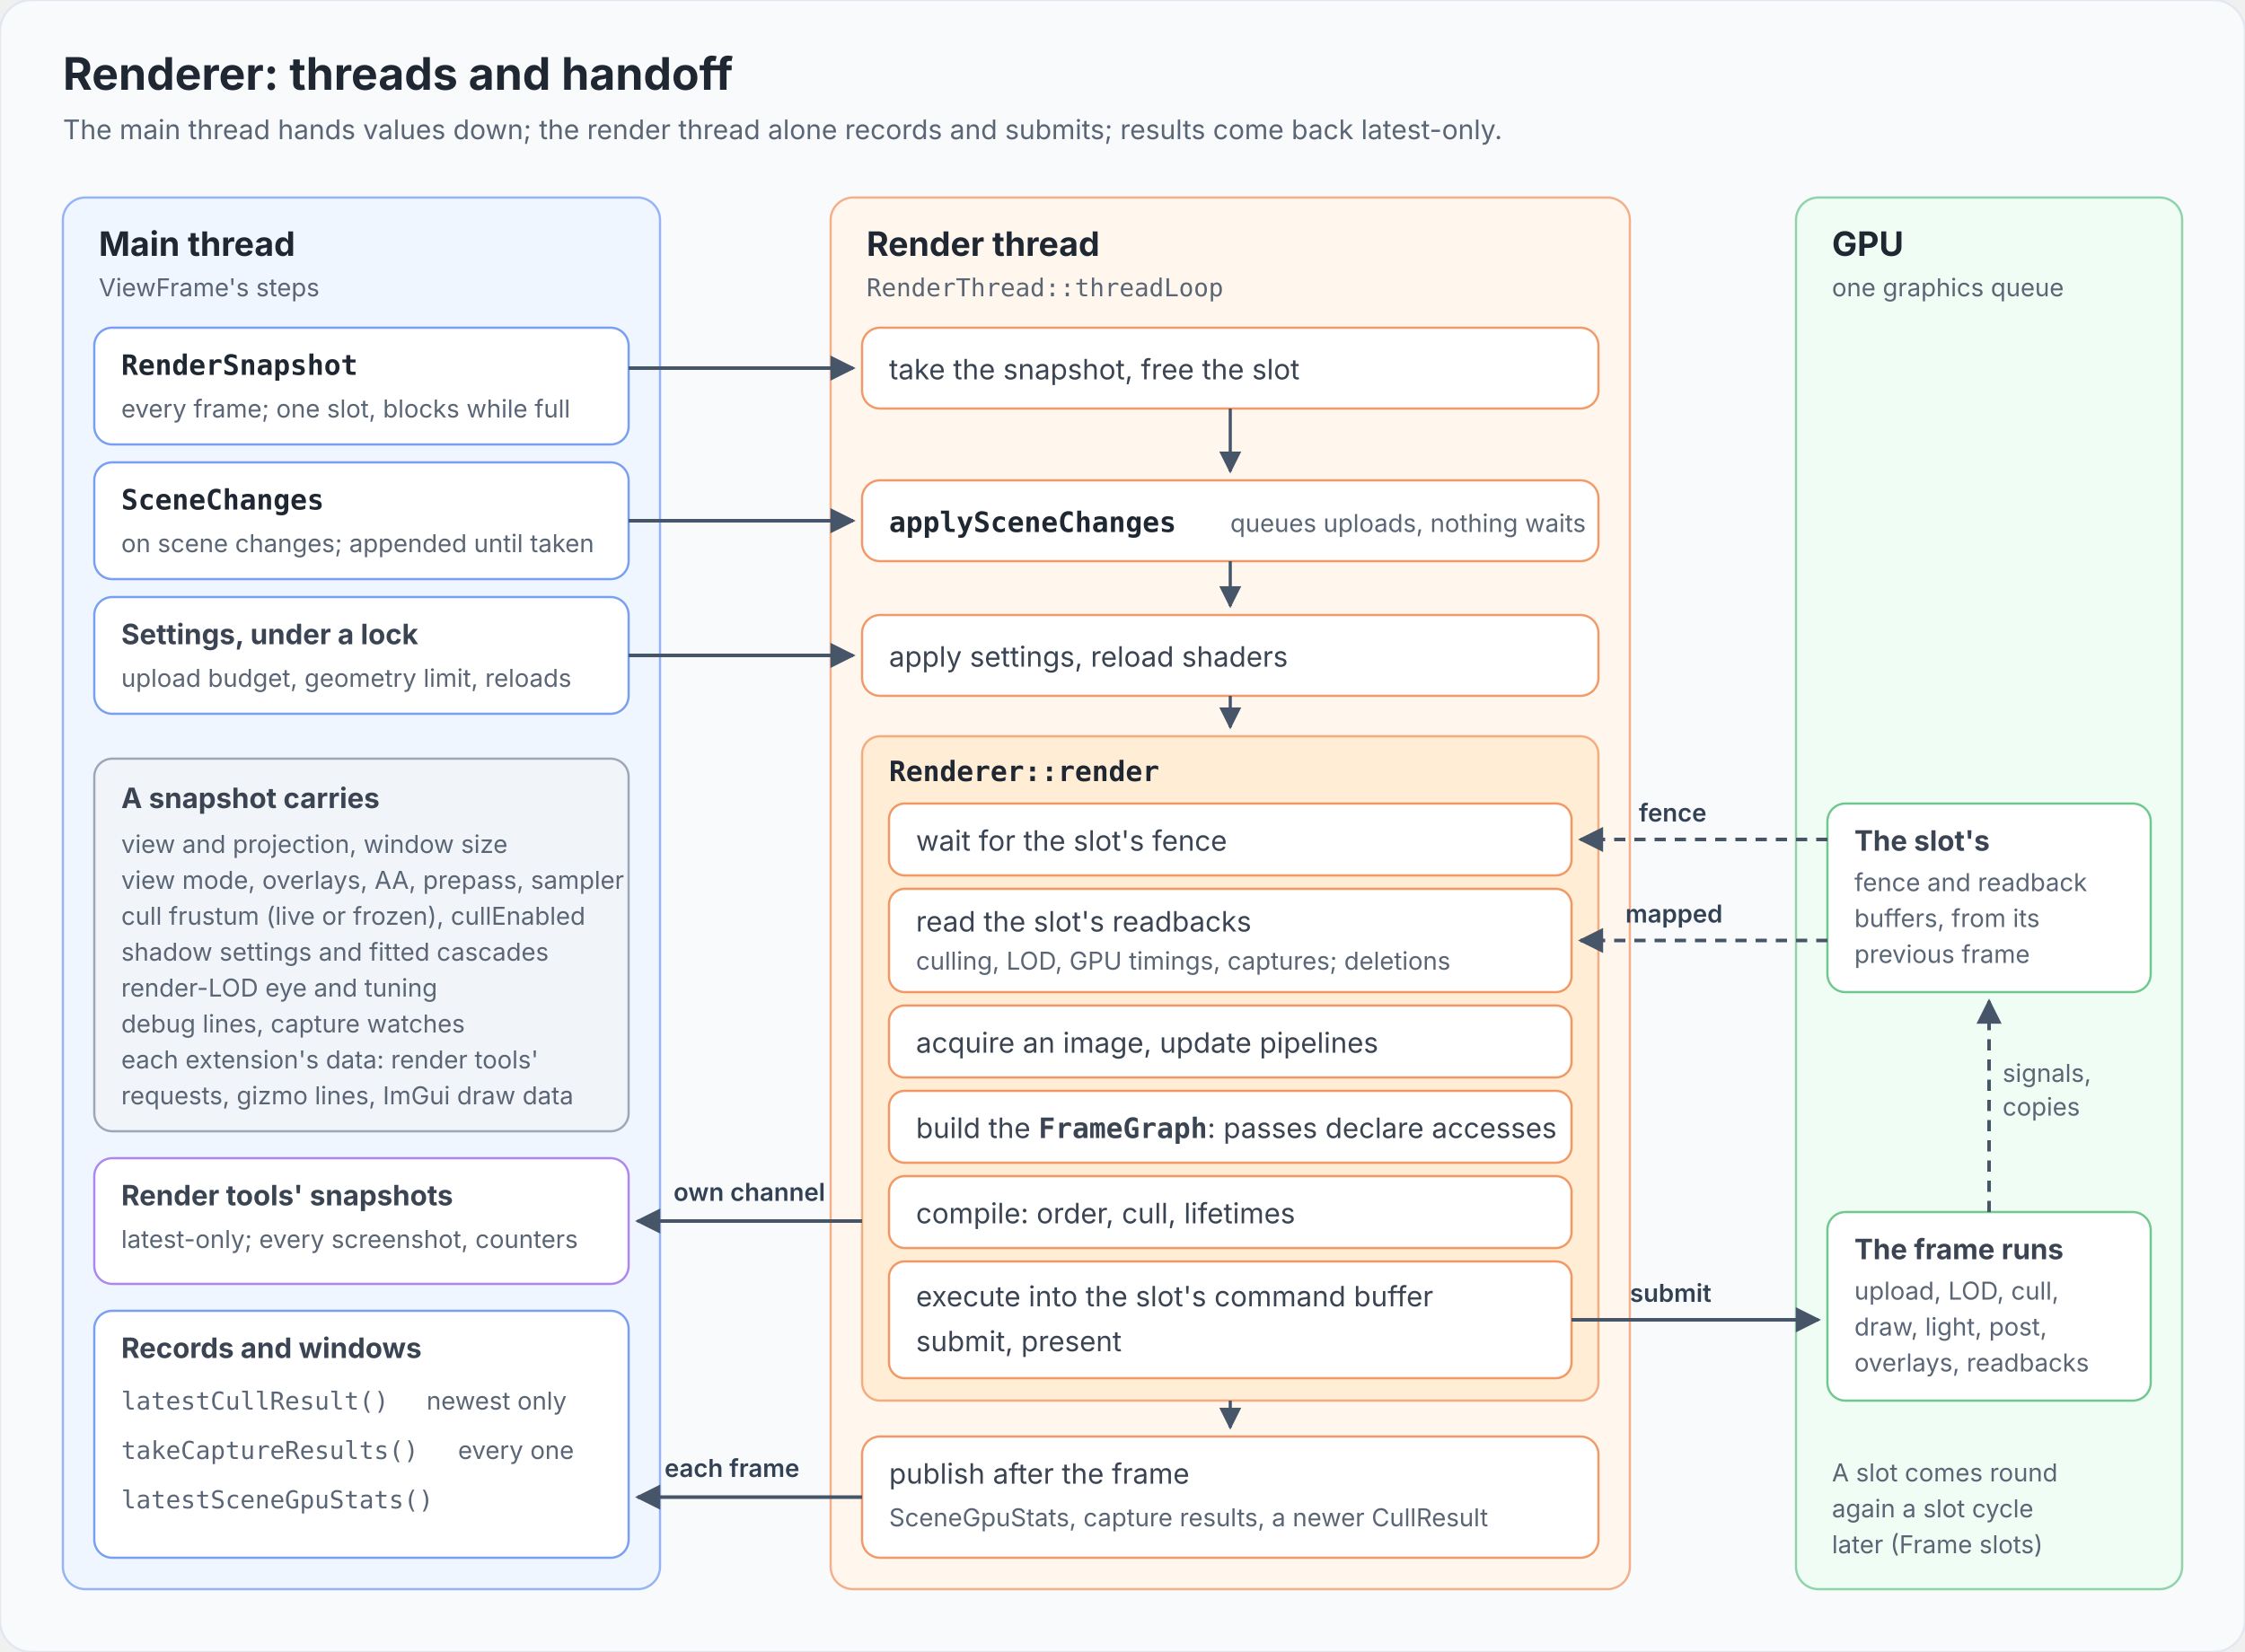
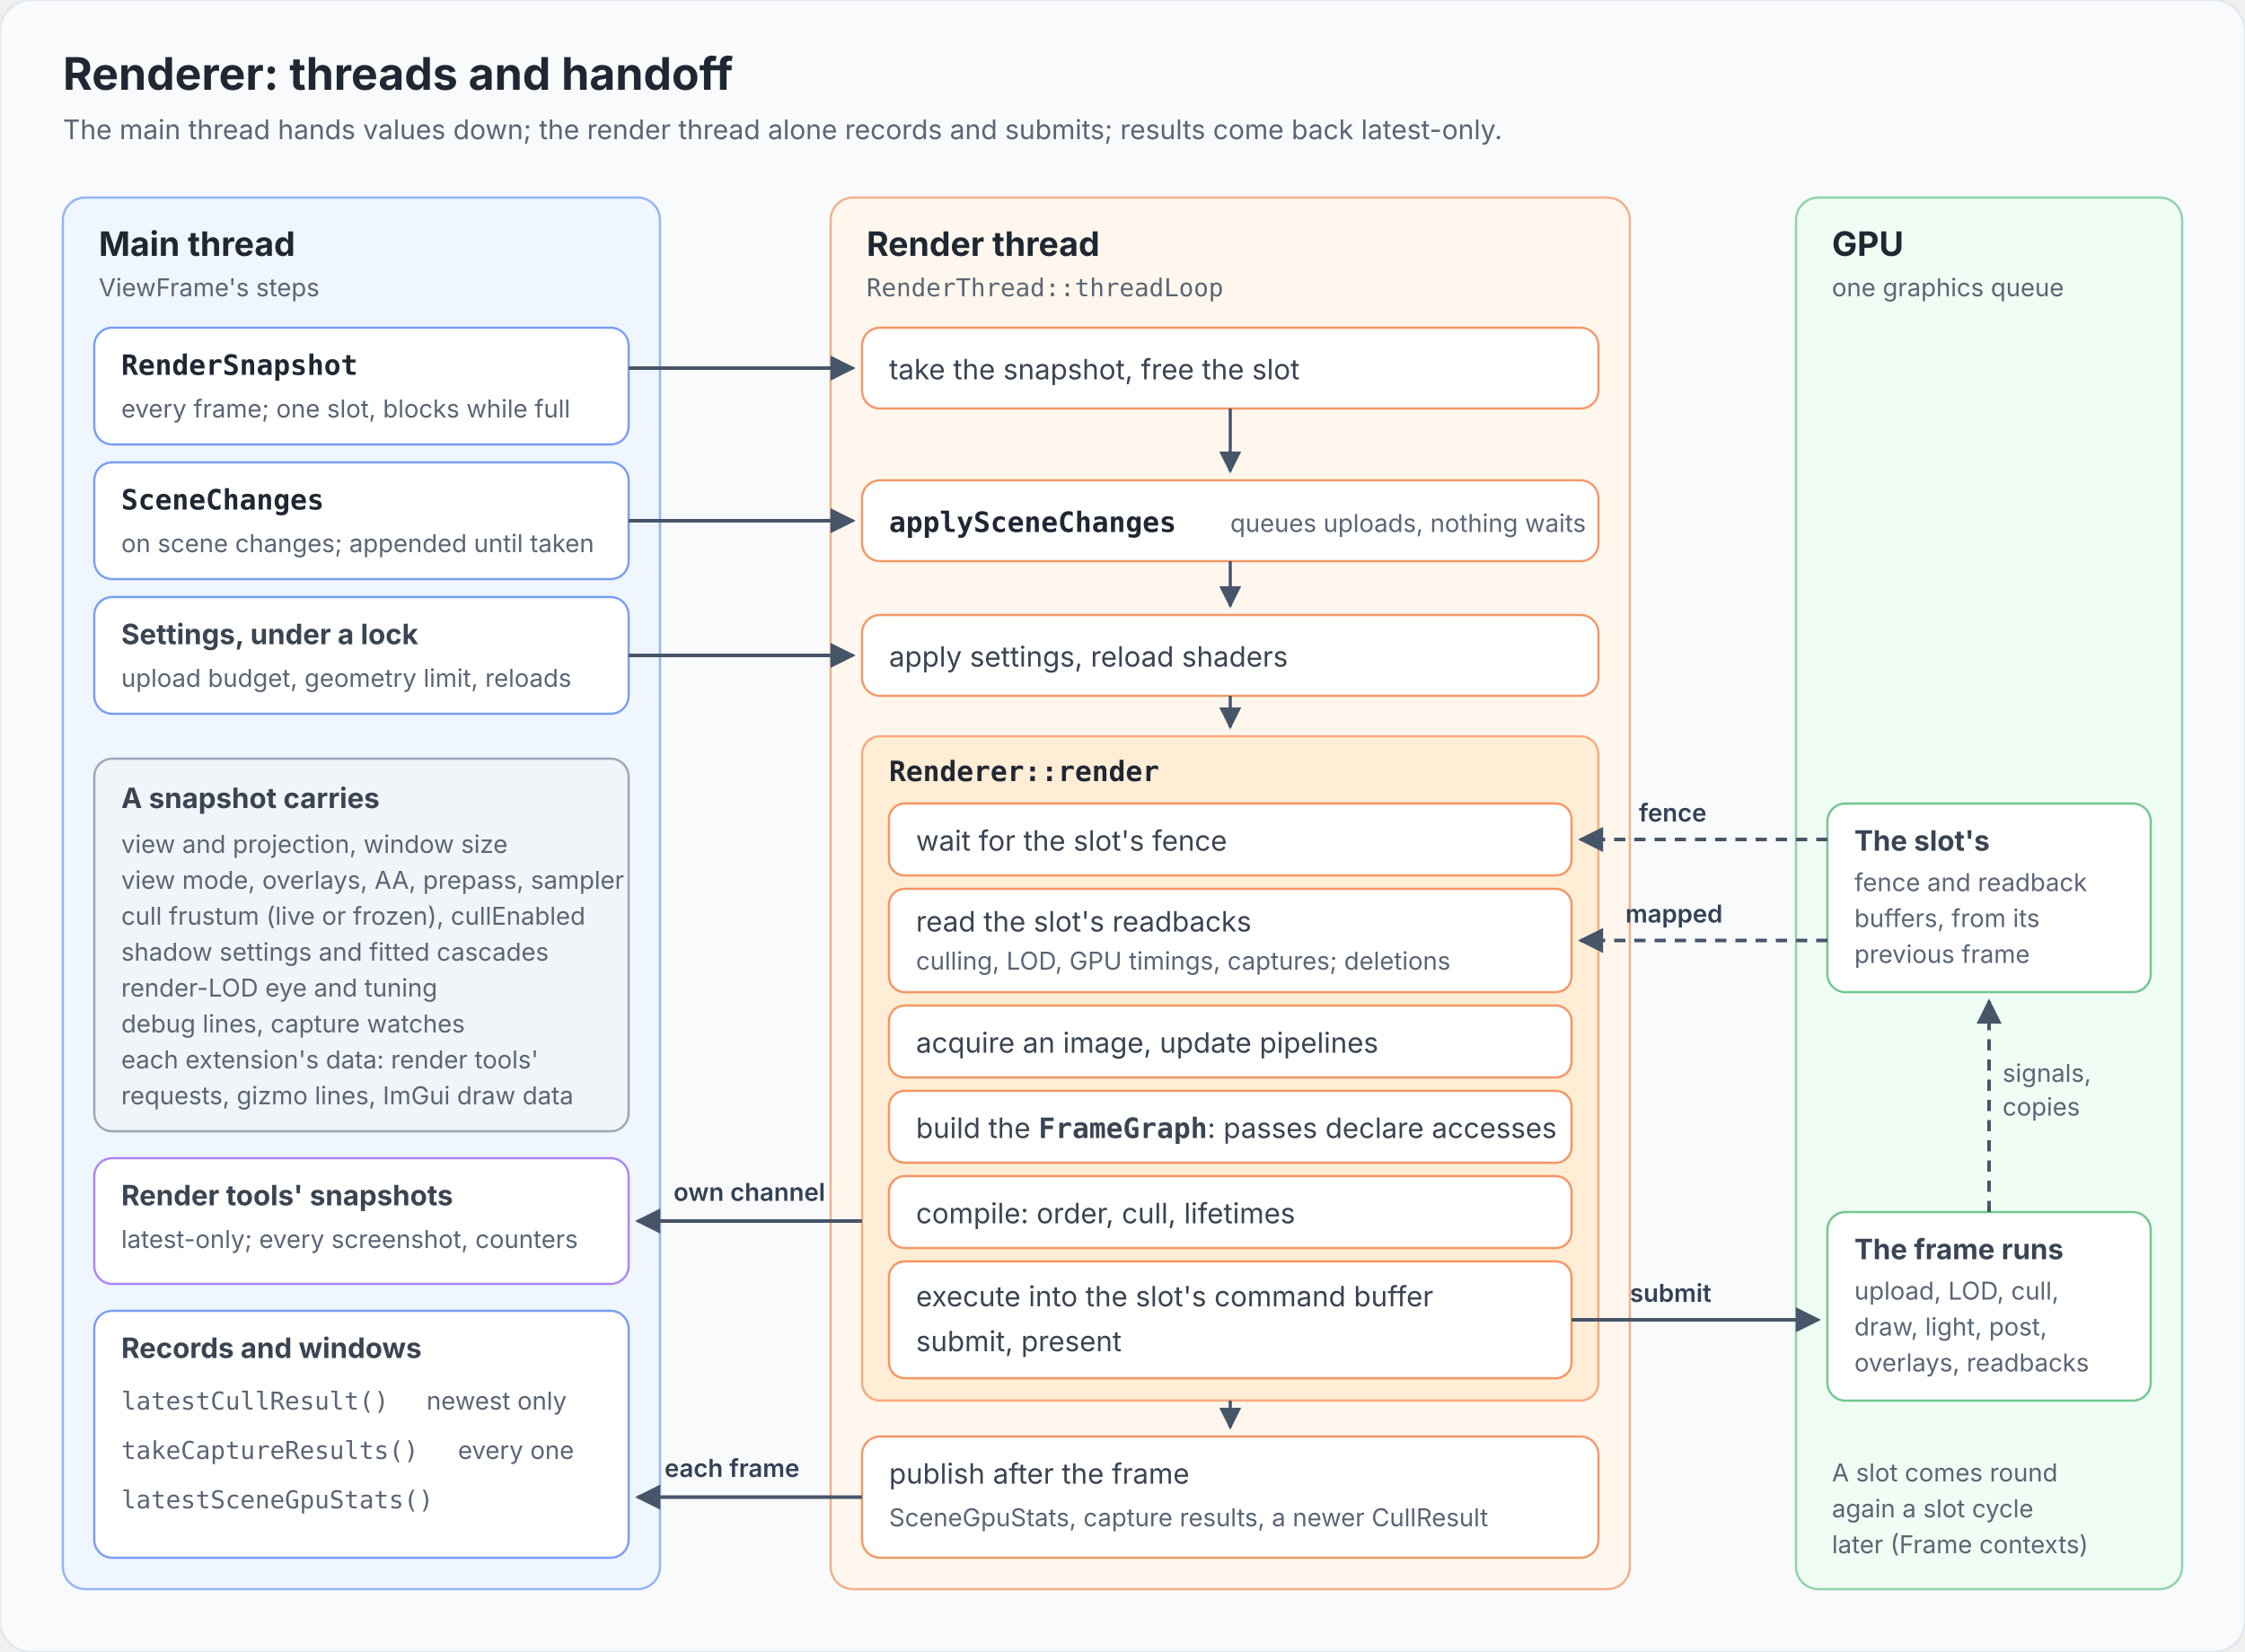
<svg xmlns="http://www.w3.org/2000/svg" width="1000" height="736" viewBox="0 0 1000 736" font-family="Inter, Segoe UI, Helvetica, Arial, sans-serif">
  <style>
    .title { font-size: 20px; font-weight: 700; fill: #1f2733; }
    .h { font-size: 15px; font-weight: 700; fill: #1f2733; }
    .lib { font-size: 12.5px; font-weight: 700; fill: #1f2733; font-family: JetBrains Mono, Consolas, Menlo, monospace; }
    .t { font-size: 12.5px; fill: #3a4452; }
    .s { font-size: 11px; fill: #5a6575; }
    .mono { font-family: JetBrains Mono, Consolas, Menlo, monospace; }
    .edge { font-size: 11px; fill: #334155; font-weight: 600; }
  </style>
  <defs>
    <marker id="arrow" viewBox="0 0 10 10" refX="9" refY="5" markerWidth="7" markerHeight="7" orient="auto">
      <path d="M0,0 L10,5 L0,10 z" fill="#475569" />
    </marker>
  </defs>
  <rect x="0" y="0" width="1000" height="736" rx="14" fill="#f8fafc" stroke="#e2e8f0" />
  <text x="28" y="40" class="title">Renderer: threads and handoff</text>
  <text x="28" y="62" class="s" style="font-size:12px">The main thread hands values down; the render thread alone records and submits; results come back latest-only.</text>
  <rect x="28" y="88" width="266" height="620" rx="10" fill="#eff6ff" stroke="#2563eb" stroke-opacity="0.45" />
  <text x="44" y="114" class="h">Main thread</text>
  <text x="44" y="132" class="s">ViewFrame's steps</text>
  <rect x="370" y="88" width="356" height="620" rx="10" fill="#fff7ed" stroke="#ea580c" stroke-opacity="0.45" />
  <text x="386" y="114" class="h">Render thread</text>
  <text x="386" y="132" class="s mono">RenderThread::threadLoop</text>
  <rect x="800" y="88" width="172" height="620" rx="10" fill="#f0fdf4" stroke="#16a34a" stroke-opacity="0.45" />
  <text x="816" y="114" class="h">GPU</text>
  <text x="816" y="132" class="s">one graphics queue</text>
  <rect x="42" y="146" width="238" height="52" rx="8" fill="#ffffff" stroke="#2563eb" stroke-opacity="0.6" />
  <text x="54" y="167" class="lib">RenderSnapshot</text>
  <text x="54" y="186" class="s">every frame; one slot, blocks while full</text>
  <rect x="42" y="206" width="238" height="52" rx="8" fill="#ffffff" stroke="#2563eb" stroke-opacity="0.6" />
  <text x="54" y="227" class="lib">SceneChanges</text>
  <text x="54" y="246" class="s">on scene changes; appended until taken</text>
  <rect x="42" y="266" width="238" height="52" rx="8" fill="#ffffff" stroke="#2563eb" stroke-opacity="0.6" />
  <text x="54" y="287" class="t" font-weight="700">Settings, under a lock</text>
  <text x="54" y="306" class="s">upload budget, geometry limit, reloads</text>
  <rect x="42" y="338" width="238" height="166" rx="8" fill="#f1f5f9" stroke="#64748b" stroke-opacity="0.6" />
  <text x="54" y="360" class="t" font-weight="700">A snapshot carries</text>
  <text x="54" y="380" class="s">view and projection, window size</text>
  <text x="54" y="396" class="s">view mode, overlays, AA, prepass, sampler</text>
  <text x="54" y="412" class="s">cull frustum (live or frozen), cullEnabled</text>
  <text x="54" y="428" class="s">shadow settings and fitted cascades</text>
  <text x="54" y="444" class="s">render-LOD eye and tuning</text>
  <text x="54" y="460" class="s">debug lines, capture watches</text>
  <text x="54" y="476" class="s">each extension's data: render tools'</text>
  <text x="54" y="492" class="s">requests, gizmo lines, ImGui draw data</text>
  <rect x="42" y="516" width="238" height="56" rx="8" fill="#ffffff" stroke="#7c3aed" stroke-opacity="0.6" />
  <text x="54" y="537" class="t" font-weight="700">Render tools' snapshots</text>
  <text x="54" y="556" class="s">latest-only; every screenshot, counters</text>
  <rect x="42" y="584" width="238" height="110" rx="8" fill="#ffffff" stroke="#2563eb" stroke-opacity="0.6" />
  <text x="54" y="605" class="t" font-weight="700">Records and windows</text>
  <text x="54" y="628" class="s mono">latestCullResult()</text>
  <text x="190" y="628" class="s">newest only</text>
  <text x="54" y="650" class="s mono">takeCaptureResults()</text>
  <text x="204" y="650" class="s">every one</text>
  <text x="54" y="672" class="s mono">latestSceneGpuStats()</text>
  <rect x="384" y="146" width="328" height="36" rx="8" fill="#ffffff" stroke="#ea580c" stroke-opacity="0.6" />
  <text x="396" y="169" class="t">take the snapshot, free the slot</text>
  <rect x="384" y="214" width="328" height="36" rx="8" fill="#ffffff" stroke="#ea580c" stroke-opacity="0.6" />
  <text x="396" y="237" class="lib">applySceneChanges</text>
  <text x="548" y="237" class="s">queues uploads, nothing waits</text>
  <rect x="384" y="274" width="328" height="36" rx="8" fill="#ffffff" stroke="#ea580c" stroke-opacity="0.6" />
  <text x="396" y="297" class="t">apply settings, reload shaders</text>
  <rect x="384" y="328" width="328" height="296" rx="8" fill="#ffedd5" stroke="#ea580c" stroke-opacity="0.45" />
  <text x="396" y="348" class="lib">Renderer::render</text>
  <rect x="396" y="358" width="304" height="32" rx="7" fill="#ffffff" stroke="#ea580c" stroke-opacity="0.6" />
  <text x="408" y="379" class="t">wait for the slot's fence</text>
  <rect x="396" y="396" width="304" height="46" rx="7" fill="#ffffff" stroke="#ea580c" stroke-opacity="0.6" />
  <text x="408" y="415" class="t">read the slot's readbacks</text>
  <text x="408" y="432" class="s">culling, LOD, GPU timings, captures; deletions</text>
  <rect x="396" y="448" width="304" height="32" rx="7" fill="#ffffff" stroke="#ea580c" stroke-opacity="0.6" />
  <text x="408" y="469" class="t">acquire an image, update pipelines</text>
  <rect x="396" y="486" width="304" height="32" rx="7" fill="#ffffff" stroke="#ea580c" stroke-opacity="0.6" />
  <text x="408" y="507" class="t">build the <tspan class="mono" font-weight="700">FrameGraph</tspan>: passes declare accesses</text>
  <rect x="396" y="524" width="304" height="32" rx="7" fill="#ffffff" stroke="#ea580c" stroke-opacity="0.6" />
  <text x="408" y="545" class="t">compile: order, cull, lifetimes</text>
  <rect x="396" y="562" width="304" height="52" rx="7" fill="#ffffff" stroke="#ea580c" stroke-opacity="0.6" />
  <text x="408" y="582" class="t">execute into the slot's command buffer</text>
  <text x="408" y="602" class="t">submit, present</text>
  <rect x="384" y="640" width="328" height="54" rx="8" fill="#ffffff" stroke="#ea580c" stroke-opacity="0.6" />
  <text x="396" y="661" class="t">publish after the frame</text>
  <text x="396" y="680" class="s">SceneGpuStats, capture results, a newer CullResult</text>
  <line x1="548" y1="182" x2="548" y2="210" stroke="#475569" stroke-width="1.4" marker-end="url(#arrow)" />
  <line x1="548" y1="250" x2="548" y2="270" stroke="#475569" stroke-width="1.4" marker-end="url(#arrow)" />
  <line x1="548" y1="310" x2="548" y2="324" stroke="#475569" stroke-width="1.4" marker-end="url(#arrow)" />
  <line x1="548" y1="624" x2="548" y2="636" stroke="#475569" stroke-width="1.4" marker-end="url(#arrow)" />
  <line x1="280" y1="164" x2="380" y2="164" stroke="#475569" stroke-width="1.6" marker-end="url(#arrow)" />
  <line x1="280" y1="232" x2="380" y2="232" stroke="#475569" stroke-width="1.6" marker-end="url(#arrow)" />
  <line x1="280" y1="292" x2="380" y2="292" stroke="#475569" stroke-width="1.6" marker-end="url(#arrow)" />
  <line x1="384" y1="667" x2="284" y2="667" stroke="#475569" stroke-width="1.6" marker-end="url(#arrow)" />
  <text x="296" y="658" class="edge">each frame</text>
  <line x1="384" y1="544" x2="284" y2="544" stroke="#475569" stroke-width="1.6" marker-end="url(#arrow)" />
  <text x="300" y="535" class="edge">own channel</text>
  <rect x="814" y="358" width="144" height="84" rx="8" fill="#ffffff" stroke="#16a34a" stroke-opacity="0.6" />
  <text x="826" y="379" class="t" font-weight="700">The slot's</text>
  <text x="826" y="397" class="s">fence and readback</text>
  <text x="826" y="413" class="s">buffers, from its</text>
  <text x="826" y="429" class="s">previous frame</text>
  <rect x="814" y="540" width="144" height="84" rx="8" fill="#ffffff" stroke="#16a34a" stroke-opacity="0.6" />
  <text x="826" y="561" class="t" font-weight="700">The frame runs</text>
  <text x="826" y="579" class="s">upload, LOD, cull,</text>
  <text x="826" y="595" class="s">draw, light, post,</text>
  <text x="826" y="611" class="s">overlays, readbacks</text>
  <line x1="700" y1="588" x2="810" y2="588" stroke="#475569" stroke-width="1.6" marker-end="url(#arrow)" />
  <text x="726" y="580" class="edge">submit</text>
  <line x1="886" y1="540" x2="886" y2="446" stroke="#475569" stroke-width="1.6" stroke-dasharray="5 4" marker-end="url(#arrow)" />
  <text x="892" y="482" class="s">signals,</text>
  <text x="892" y="497" class="s">copies</text>
  <line x1="814" y1="374" x2="704" y2="374" stroke="#475569" stroke-width="1.6" stroke-dasharray="5 4" marker-end="url(#arrow)" />
  <text x="730" y="366" class="edge">fence</text>
  <line x1="814" y1="419" x2="704" y2="419" stroke="#475569" stroke-width="1.6" stroke-dasharray="5 4" marker-end="url(#arrow)" />
  <text x="724" y="411" class="edge">mapped</text>
  <text x="816" y="660" class="s">A slot comes round</text>
  <text x="816" y="676" class="s">again a slot cycle</text>
-   <text x="816" y="692" class="s">later (Frame slots)</text>
+   <text x="816" y="692" class="s">later (Frame contexts)</text>
</svg>
